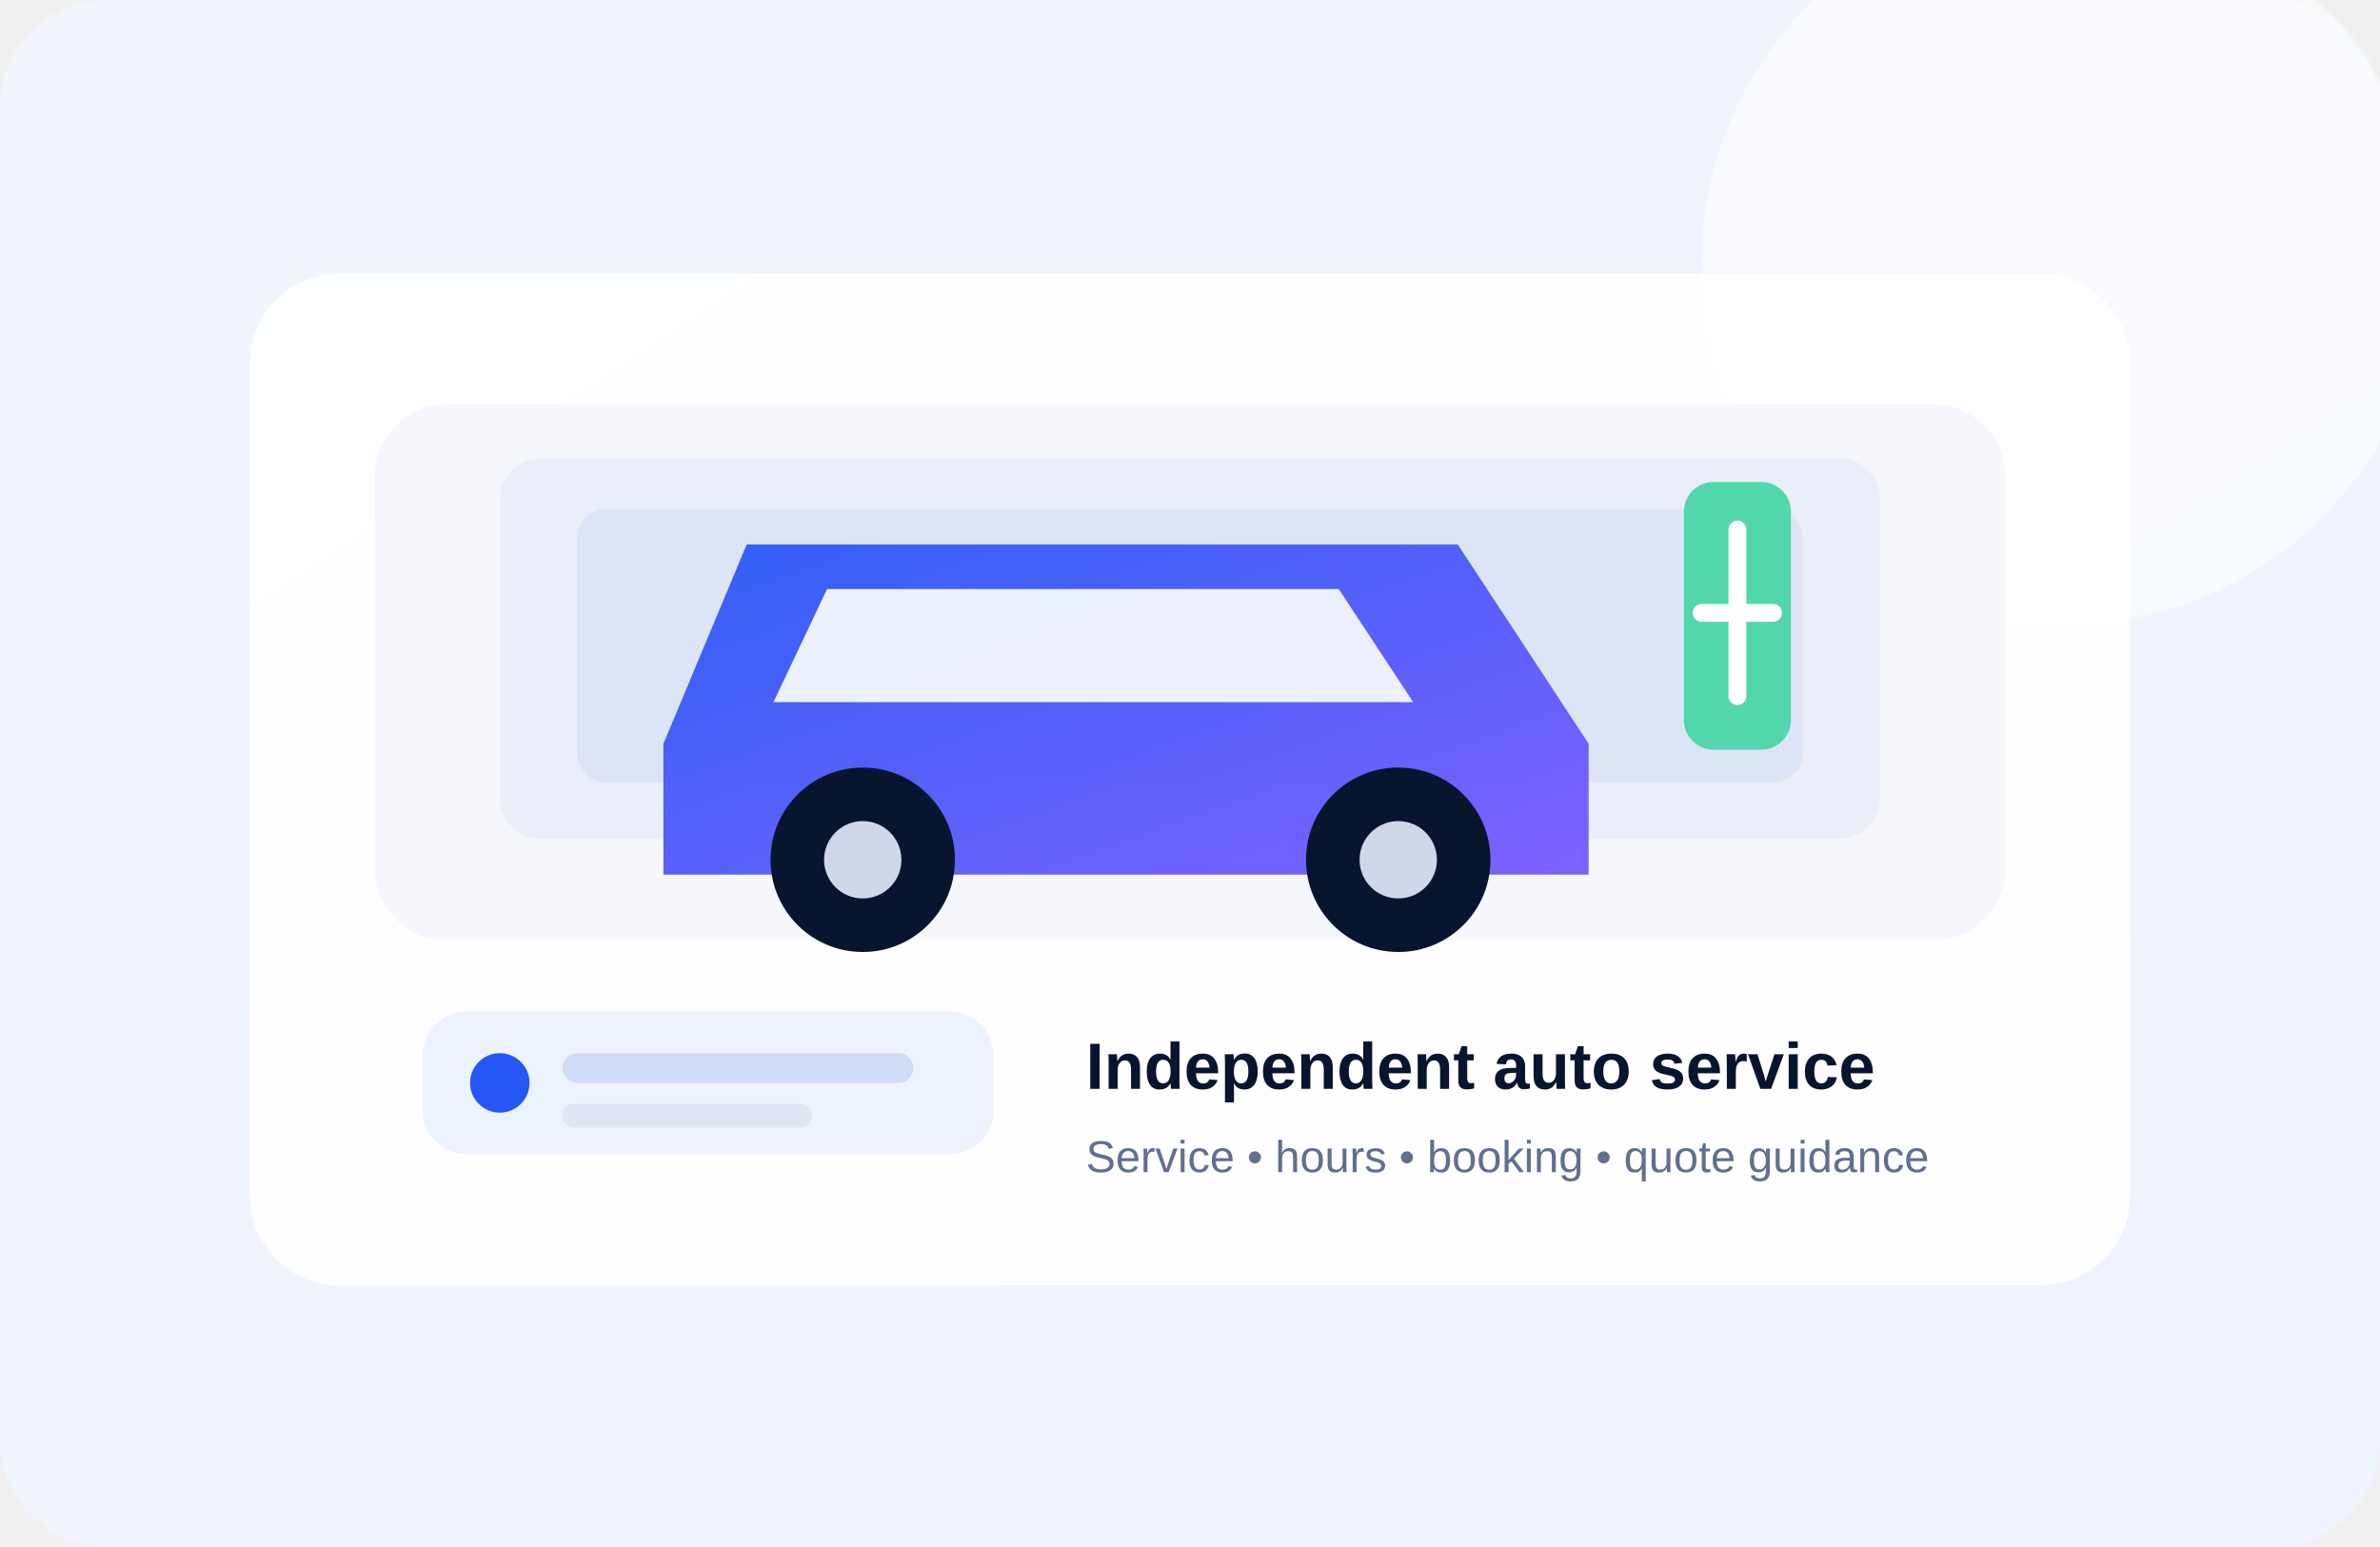
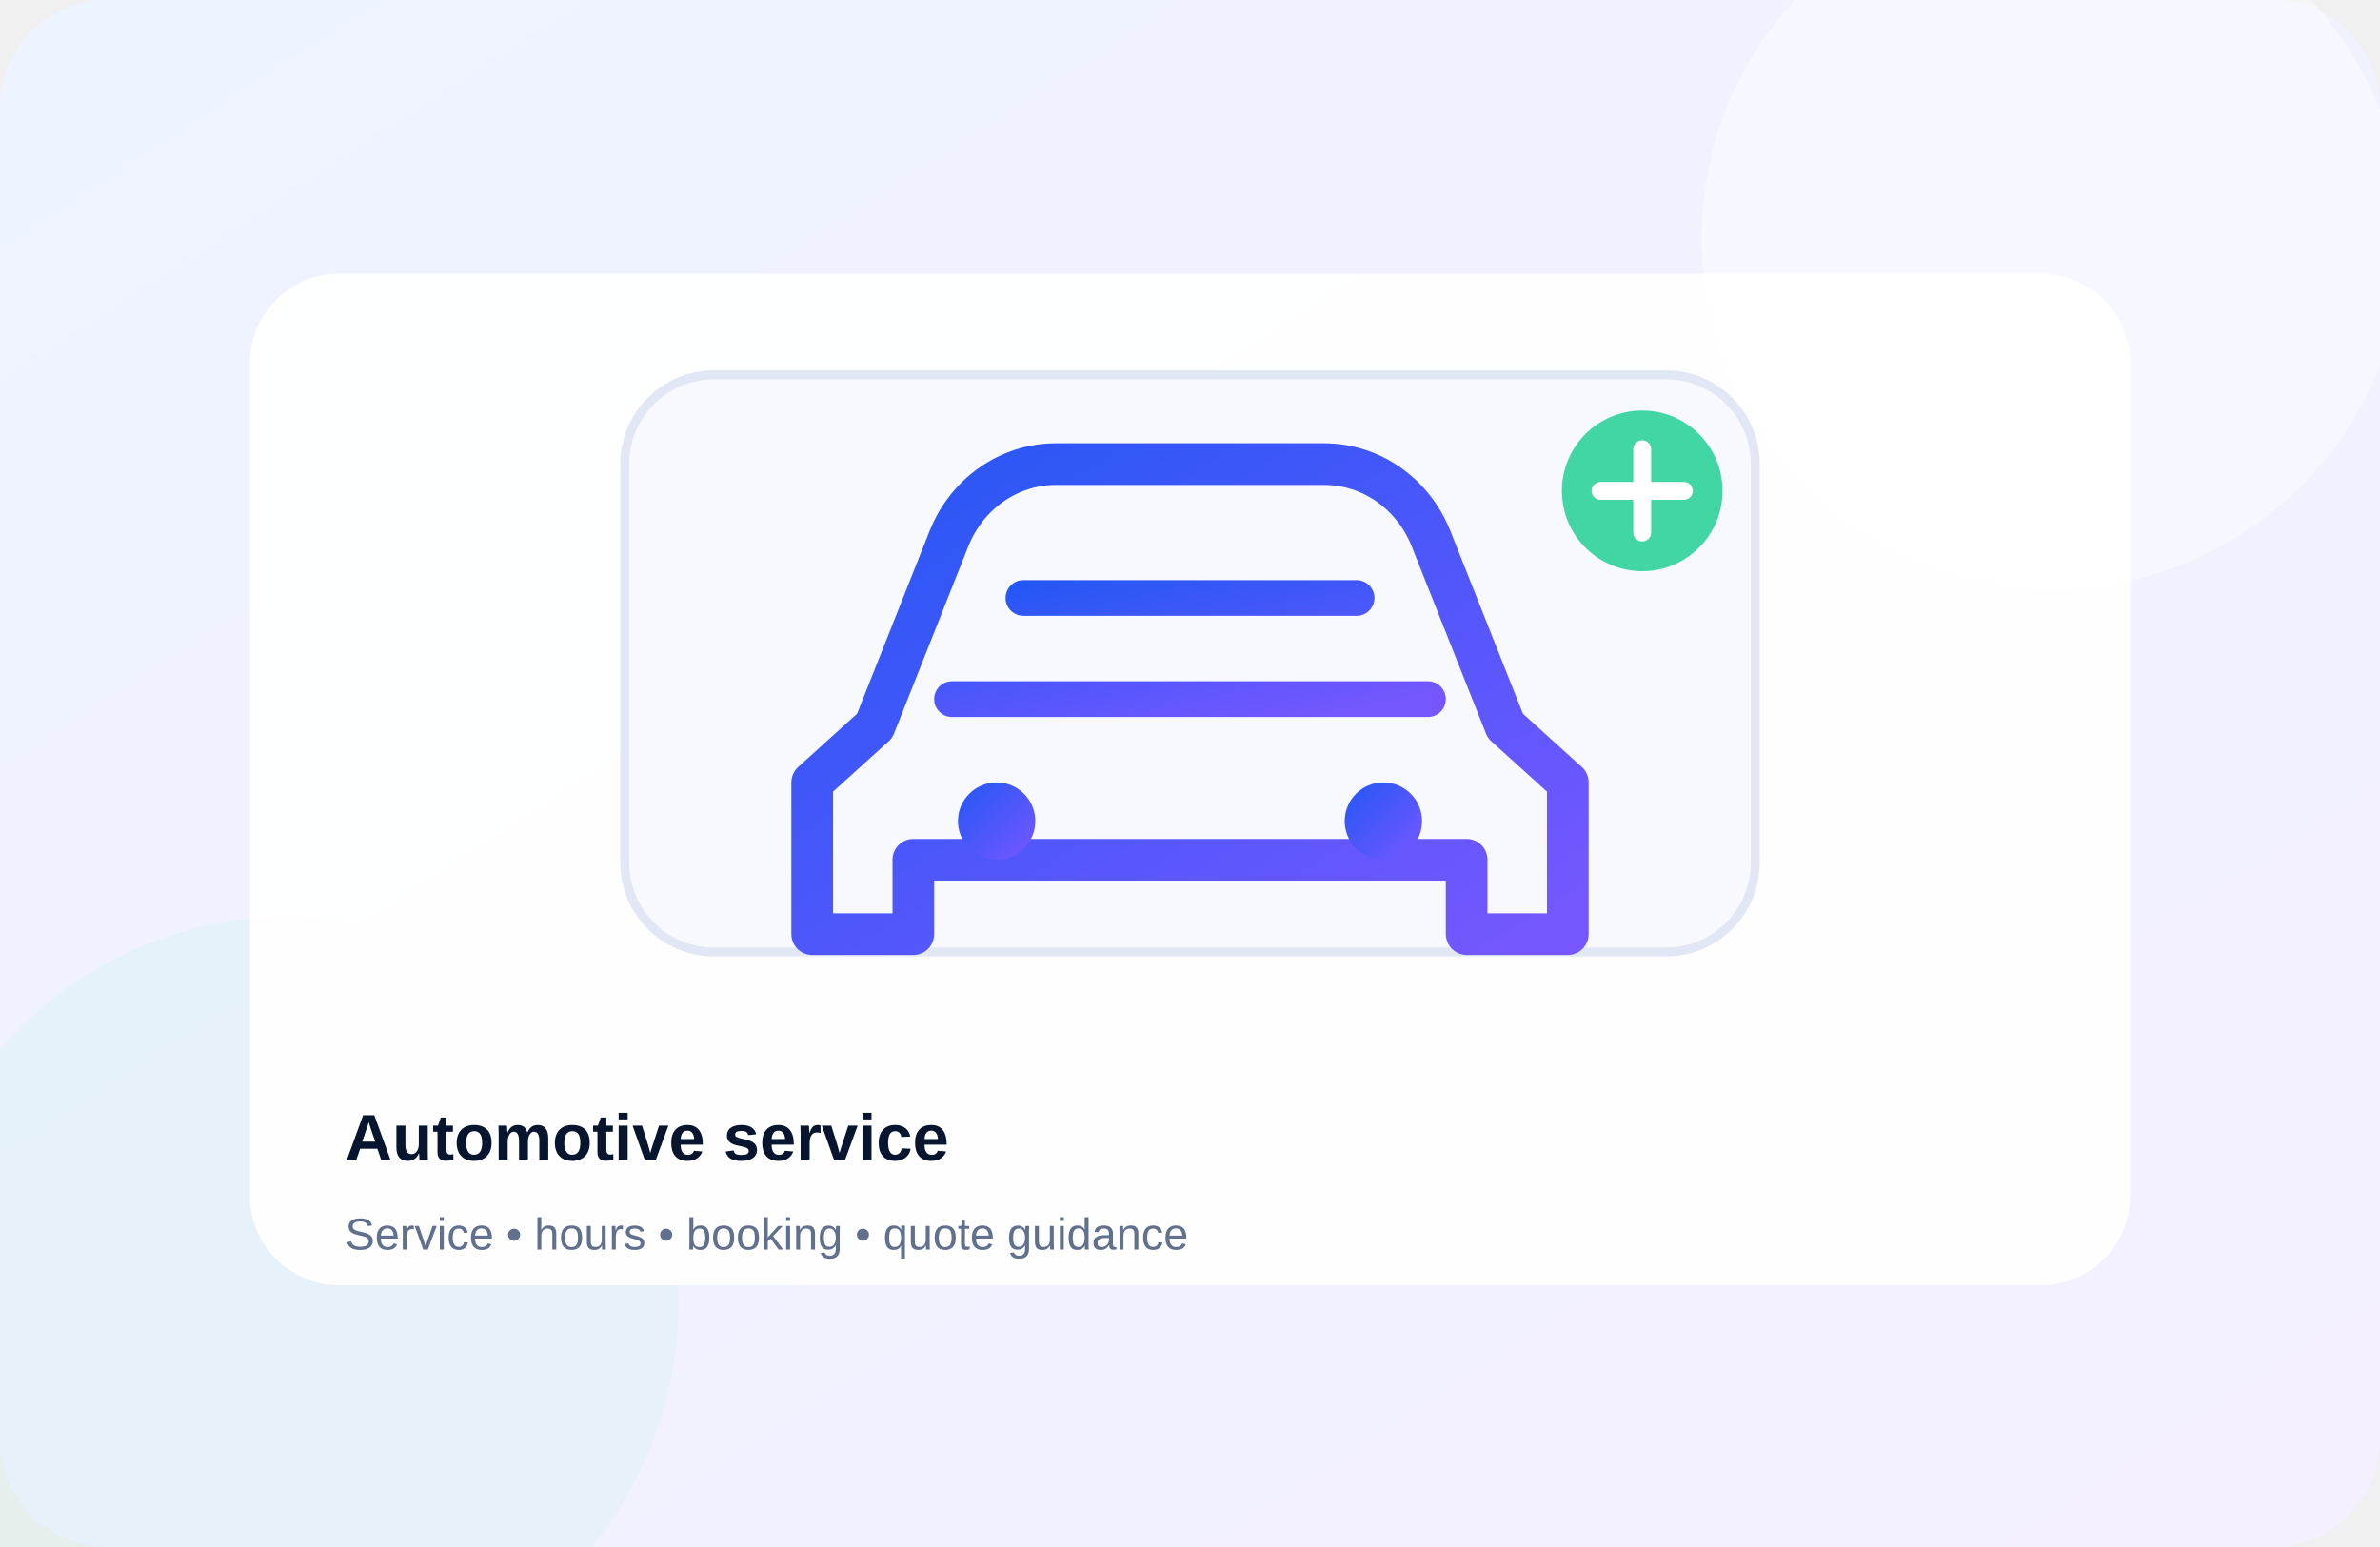
<svg xmlns="http://www.w3.org/2000/svg" viewBox="0 0 800 520" role="img" aria-labelledby="t d">
  <defs>
    <linearGradient id="bg" x1="0" y1="0" x2="1" y2="1">
-       <stop stop-color="#f2f5fb" />
-       <stop offset="1" stop-color="#eef3ff" />
+       <stop stop-color="#eef4ff" />
+       <stop offset="1" stop-color="#f4f0ff" />
    </linearGradient>
    <linearGradient id="g" x1="0" y1="0" x2="1" y2="1">
      <stop stop-color="#2457f5" />
      <stop offset="1" stop-color="#7657ff" />
    </linearGradient>
  </defs>
  <rect width="800" height="520" rx="36" fill="url(#bg)" />
-   <circle cx="694" cy="88" r="122" fill="#fff" opacity=".5" />
-   <rect x="84" y="92" width="632" height="340" rx="30" fill="#fff" opacity=".95" />
-   <rect x="126" y="136" width="548" height="180" rx="24" fill="#f5f7fc" />
-   <rect x="168" y="154" width="464" height="128" rx="14" fill="#e9eef8" />
-   <rect x="194" y="171" width="412" height="92" rx="10" fill="#dce5f6" />
-   <path d="M223 250l28-67h239l44 67v44H223v-44Z" fill="url(#g)" opacity=".93" />
-   <path d="M278 198h172l25 38H260l18-38Z" fill="#f5f8ff" opacity=".95" />
-   <circle cx="290" cy="289" r="31" fill="#07152f" />
-   <circle cx="290" cy="289" r="13" fill="#cfd8e9" />
-   <circle cx="470" cy="289" r="31" fill="#07152f" />
-   <circle cx="470" cy="289" r="13" fill="#cfd8e9" />
-   <rect x="566" y="162" width="36" height="90" rx="10" fill="#42d6a4" opacity=".9" />
-   <path d="M584 178v56M572 206h24" stroke="#fff" stroke-width="6" stroke-linecap="round" />
-   <rect x="142" y="340" width="192" height="48" rx="15" fill="#edf2ff" />
-   <circle cx="168" cy="364" r="10" fill="#2457f5" />
-   <rect x="189" y="354" width="118" height="10" rx="5" fill="#cfdcf6" />
-   <rect x="189" y="371" width="84" height="8" rx="4" fill="#dfe7f4" />
-   <text x="365" y="366" font-family="Arial,sans-serif" font-size="22" font-weight="700" fill="#07152f">Independent auto service</text>
-   <text x="365" y="394" font-family="Arial,sans-serif" font-size="15" fill="#60708d">Service • hours • booking • quote guidance</text>
+   <circle cx="690" cy="80" r="118" fill="#fff" opacity=".42" />
+   <circle cx="98" cy="438" r="130" fill="#42d6a4" opacity=".06" />
+   <rect x="84" y="92" width="632" height="340" rx="30" fill="#fff" opacity=".96" />
+   <rect x="210" y="126" width="380" height="194" rx="30" fill="#f7f9ff" stroke="#e1e7f4" stroke-width="3" />
+   <path d="M294 244l25-63c6-15 20-25 36-25h90c16 0 30 10 36 25l25 63 21 19v51h-34v-25H307v25h-34v-51l21-19Z" fill="none" stroke="url(#g)" stroke-width="14" stroke-linecap="round" stroke-linejoin="round" />
+   <path d="M320 235h160M344 201h112" stroke="url(#g)" stroke-width="12" stroke-linecap="round" />
+   <circle cx="335" cy="276" r="13" fill="url(#g)" />
+   <circle cx="465" cy="276" r="13" fill="url(#g)" />
+   <circle cx="552" cy="165" r="27" fill="#42d6a4" />
+   <path d="M552 151v28M538 165h28" stroke="#fff" stroke-width="6" stroke-linecap="round" />
+   <text x="116" y="390" font-family="Arial,sans-serif" font-size="22" font-weight="700" fill="#07152f">Automotive service</text>
+   <text x="116" y="420" font-family="Arial,sans-serif" font-size="15" fill="#60708d">Service • hours • booking • quote guidance</text>
</svg>
